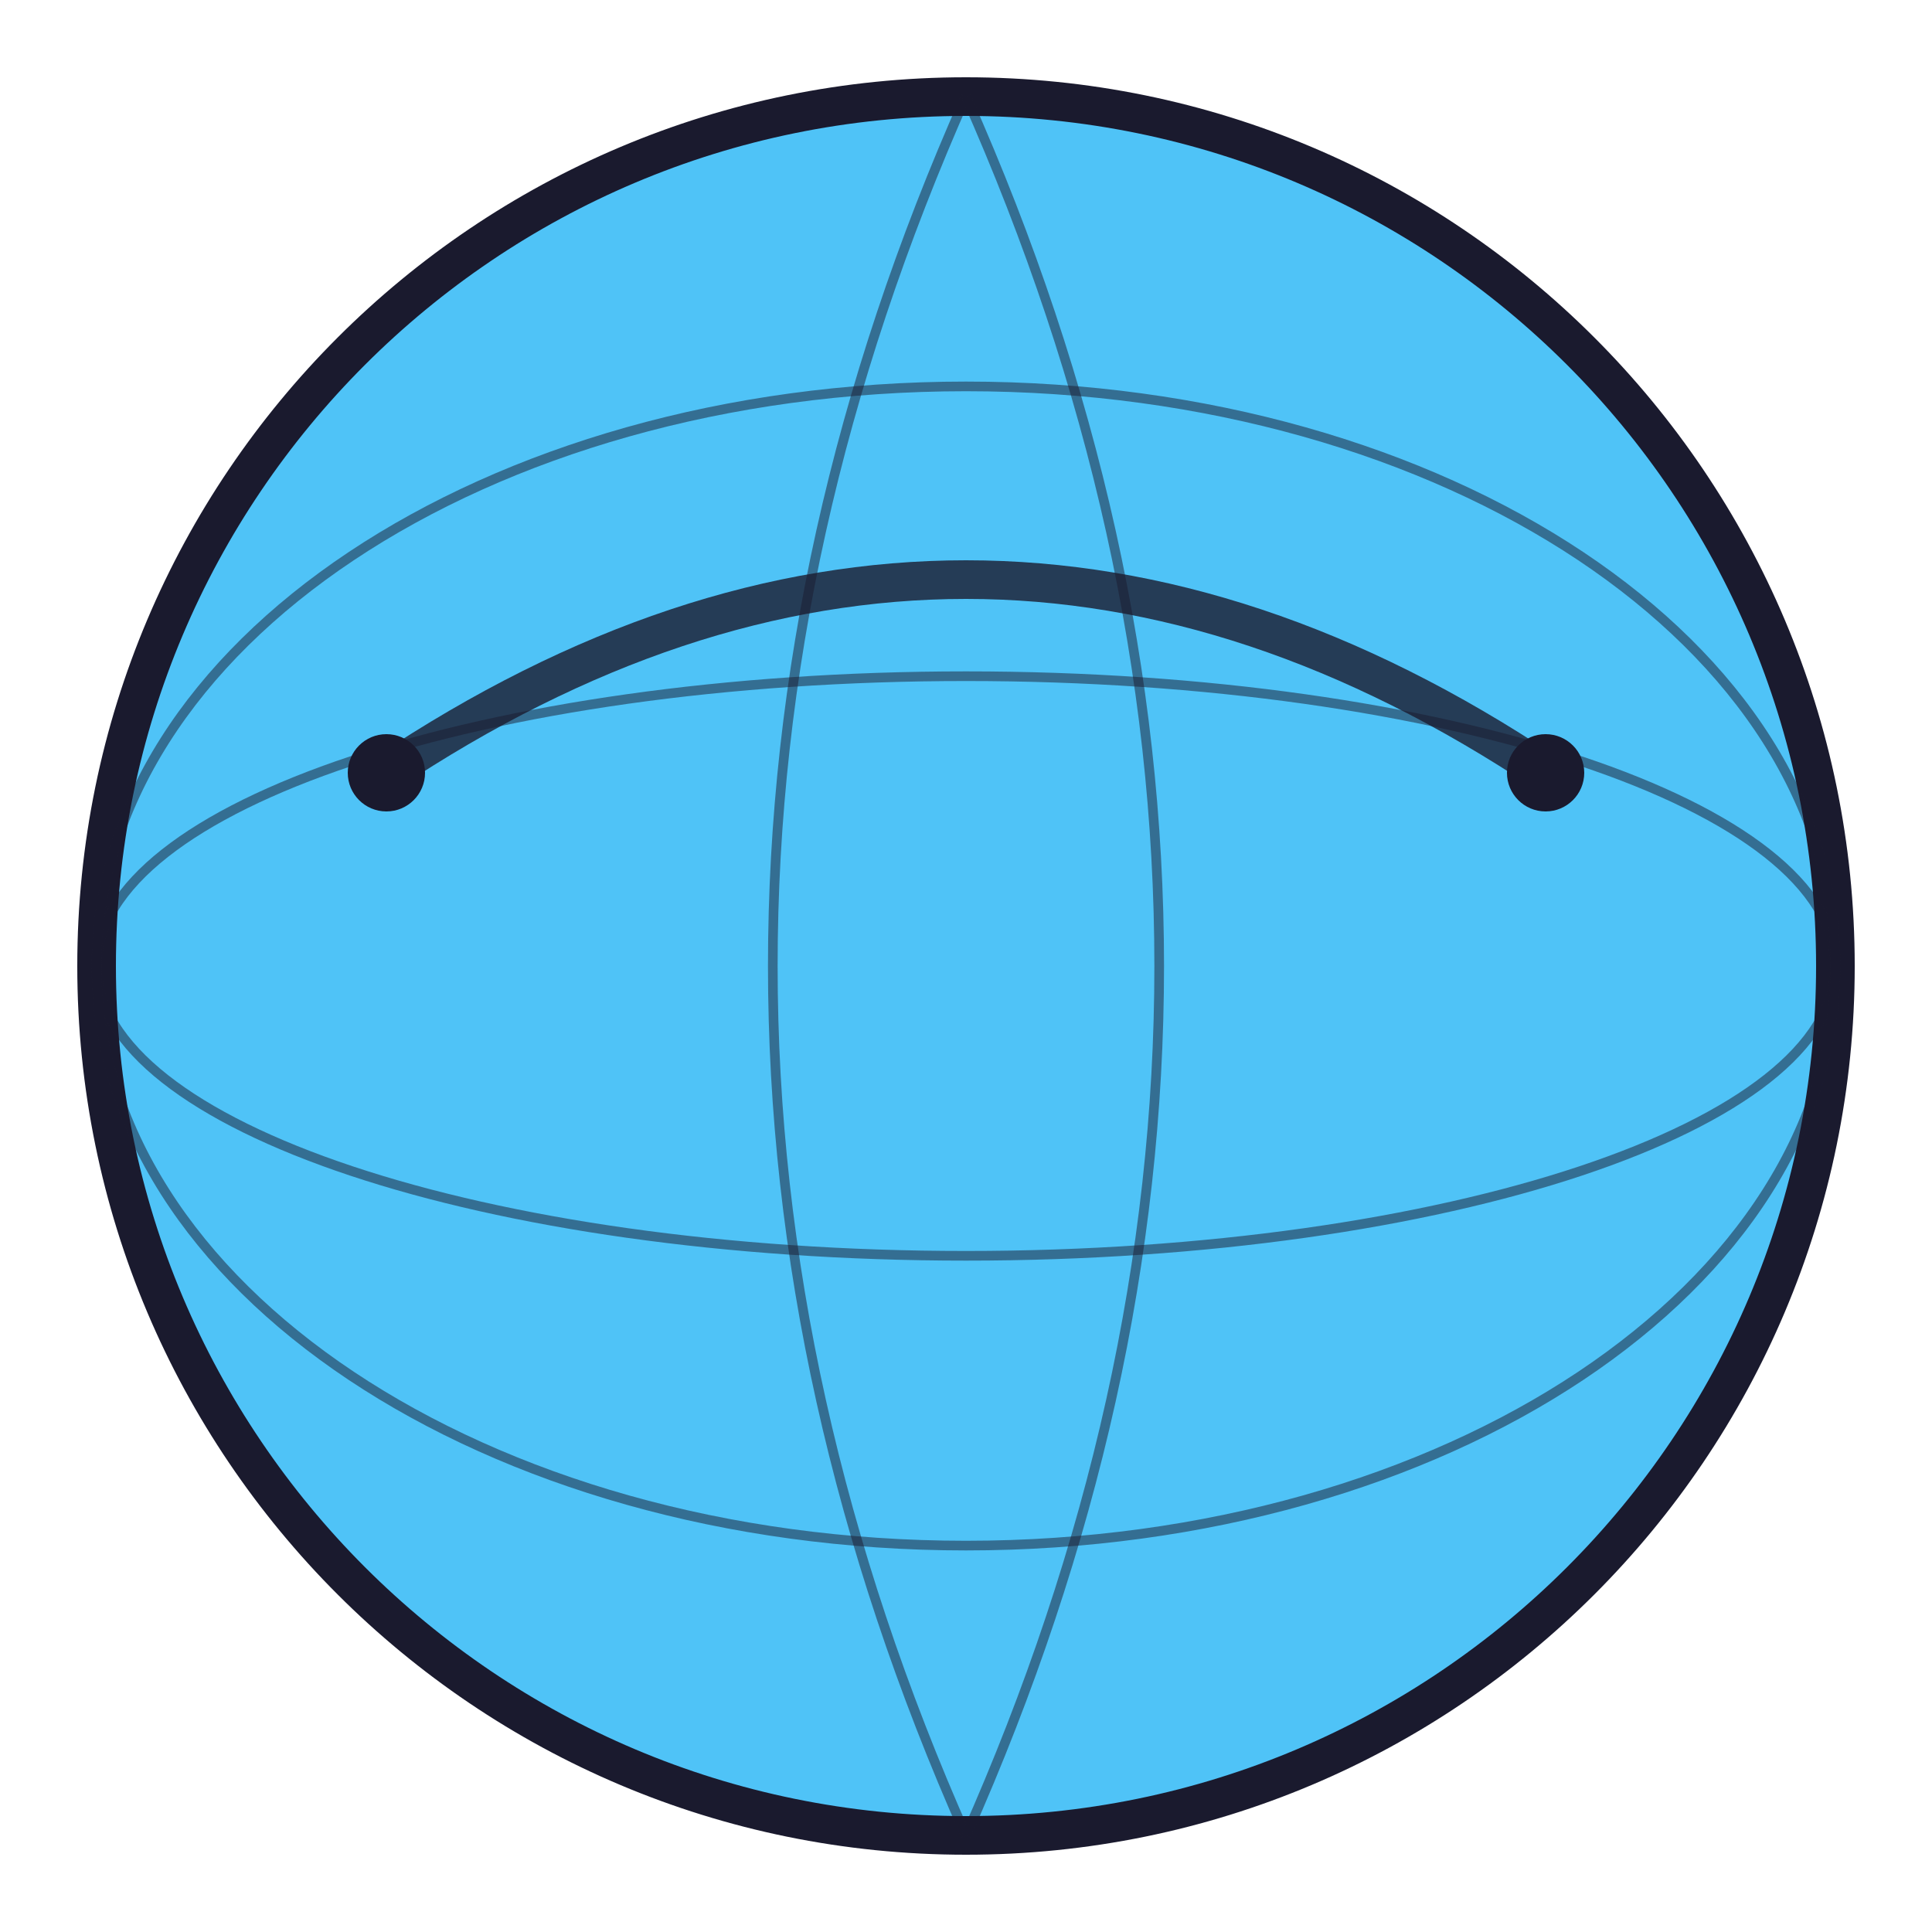
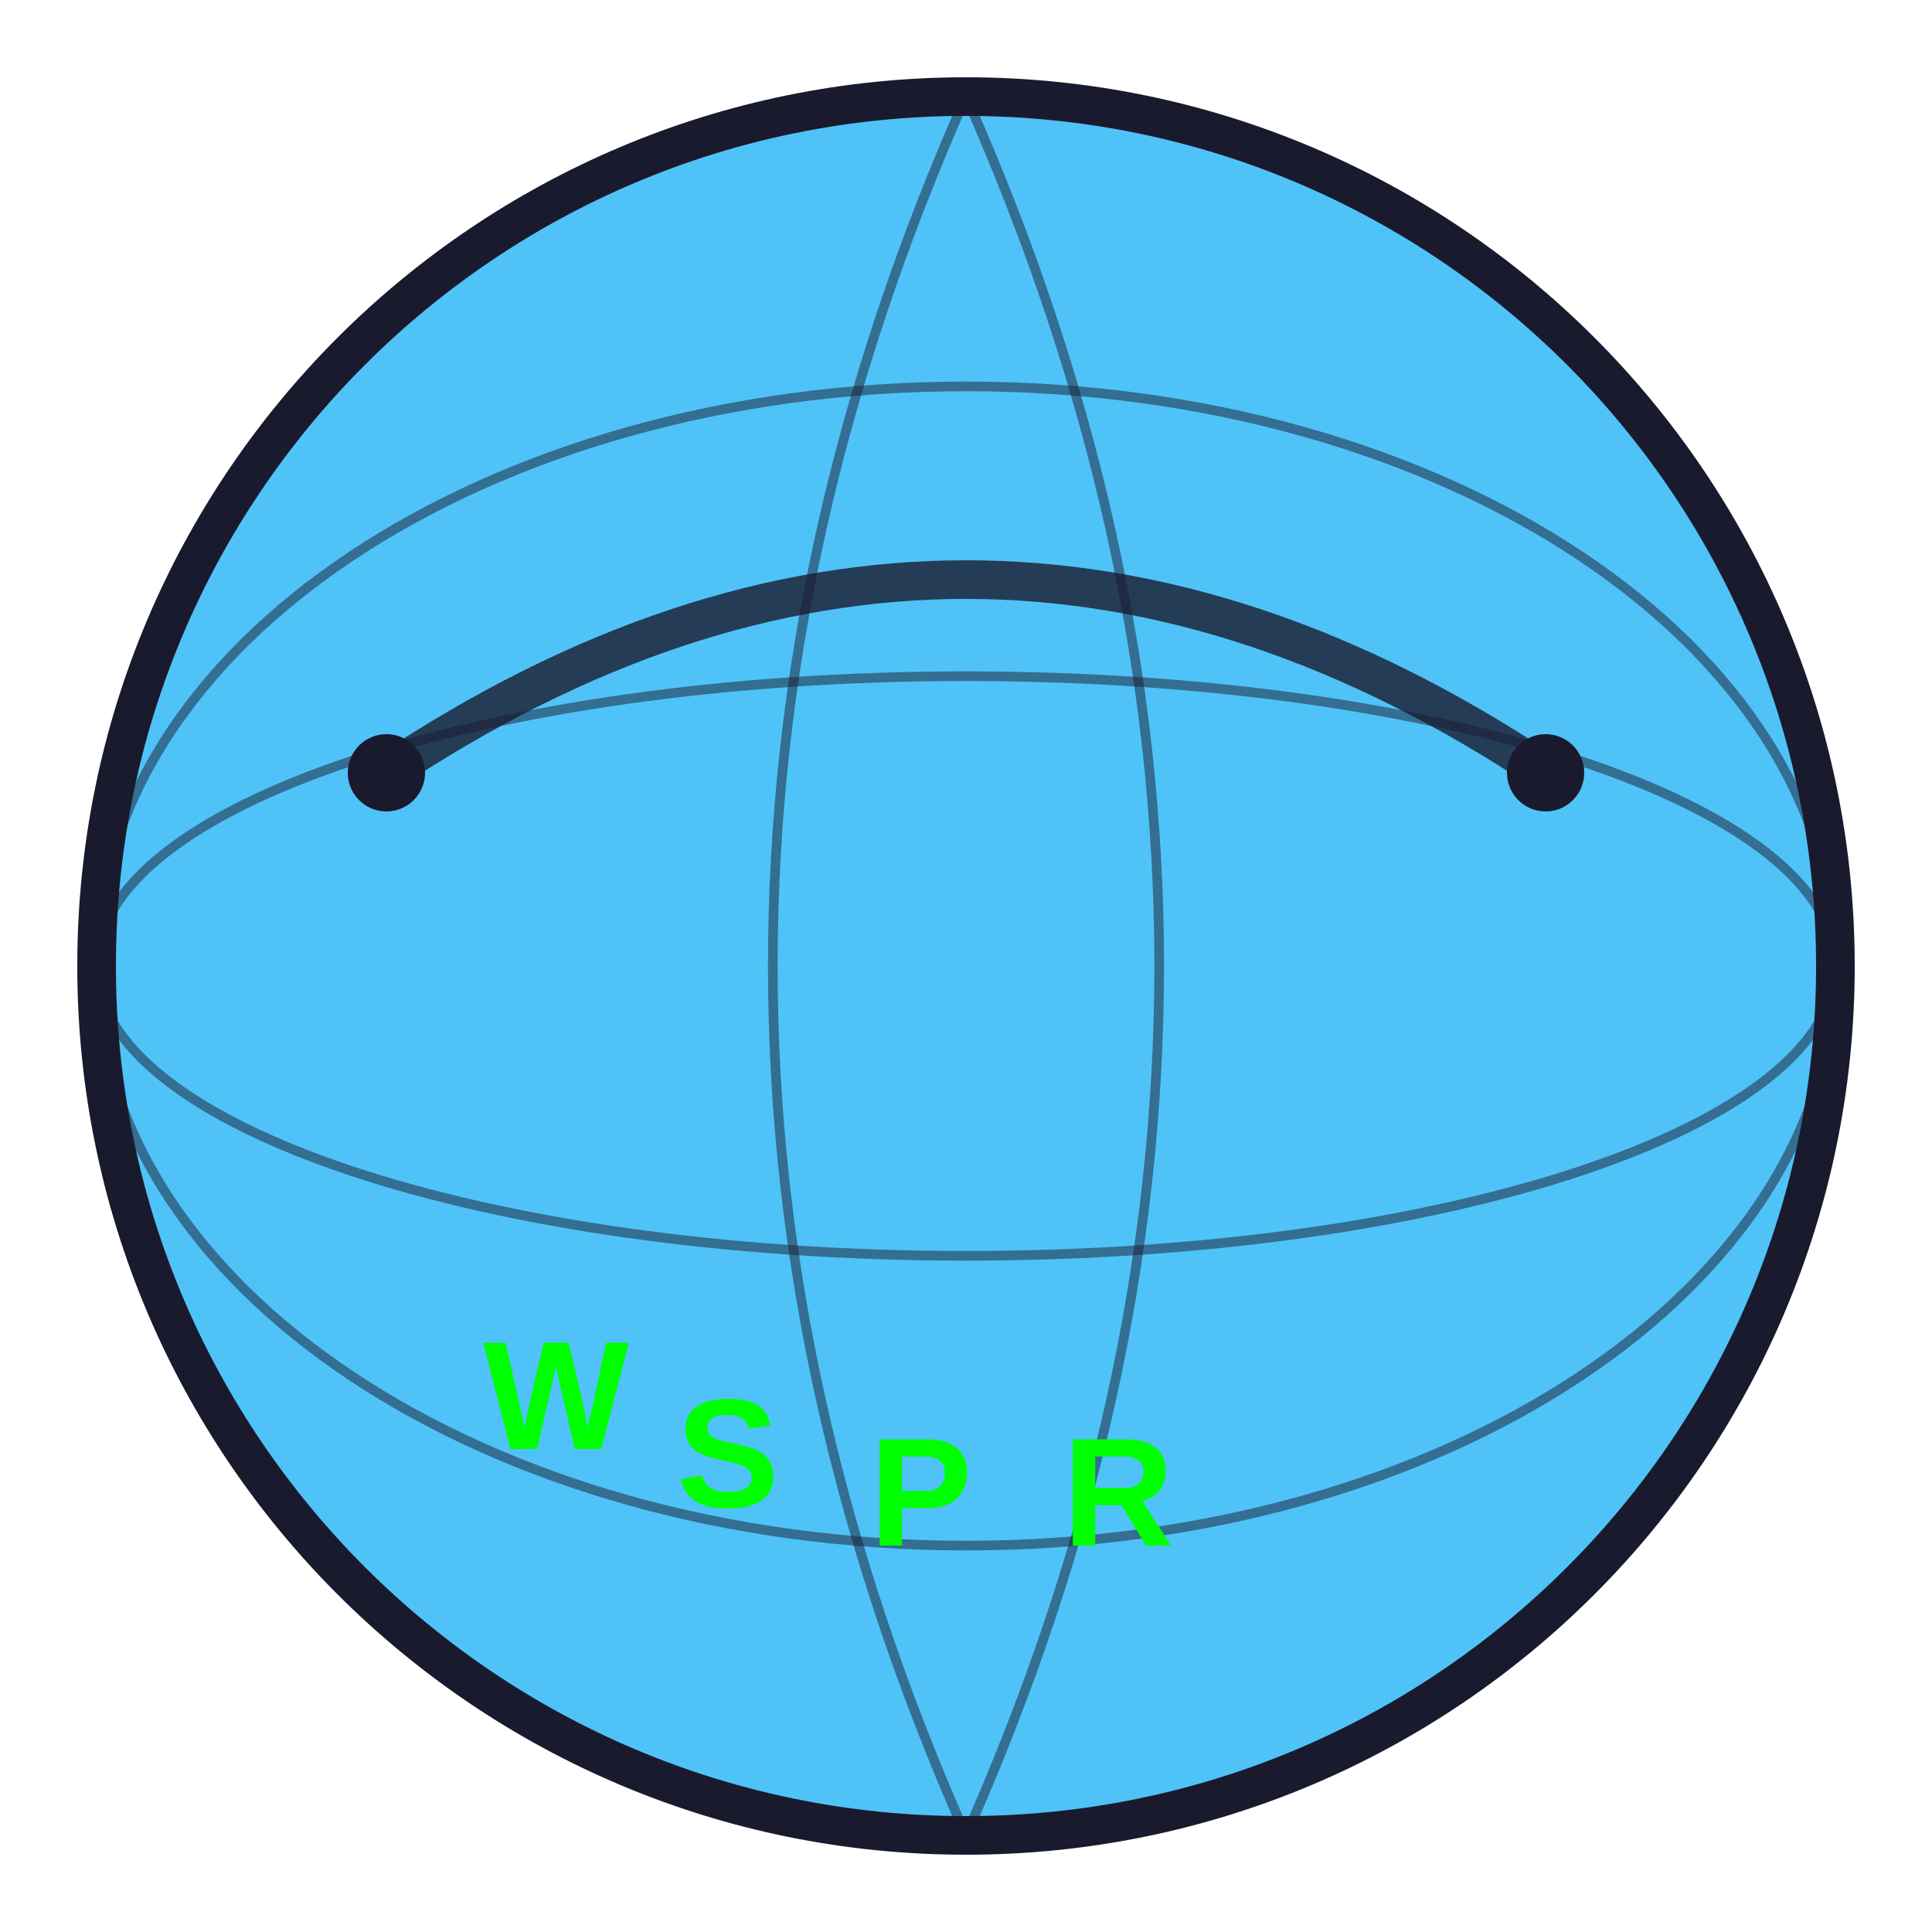
<svg xmlns="http://www.w3.org/2000/svg" viewBox="0 0 100 100">
  <circle cx="50" cy="50" r="45" fill="#4fc3f7" stroke="#1a1a2e" stroke-width="2" />
  <ellipse cx="50" cy="50" rx="45" ry="15" fill="none" stroke="#1a1a2e" stroke-width="0.5" opacity="0.5" />
  <ellipse cx="50" cy="50" rx="45" ry="30" fill="none" stroke="#1a1a2e" stroke-width="0.5" opacity="0.5" />
  <path d="M 50 5 Q 30 50 50 95" fill="none" stroke="#1a1a2e" stroke-width="0.5" opacity="0.5" />
  <path d="M 50 5 Q 70 50 50 95" fill="none" stroke="#1a1a2e" stroke-width="0.5" opacity="0.5" />
  <path d="M 20 40 Q 50 20 80 40" fill="none" stroke="#1a1a2e" stroke-width="2" opacity="0.8" />
  <circle cx="20" cy="40" r="2" fill="#1a1a2e" />
  <circle cx="80" cy="40" r="2" fill="#1a1a2e" />
+   <text x="25" y="75" fill="#00ff00" font-size="8" font-weight="bold" font-family="Arial, sans-serif">W</text>
+   <text x="35" y="78" fill="#00ff00" font-size="8" font-weight="bold" font-family="Arial, sans-serif">S</text>
+   <text x="45" y="80" fill="#00ff00" font-size="8" font-weight="bold" font-family="Arial, sans-serif">P</text>
+   <text x="55" y="80" fill="#00ff00" font-size="8" font-weight="bold" font-family="Arial, sans-serif">R</text>
</svg>
